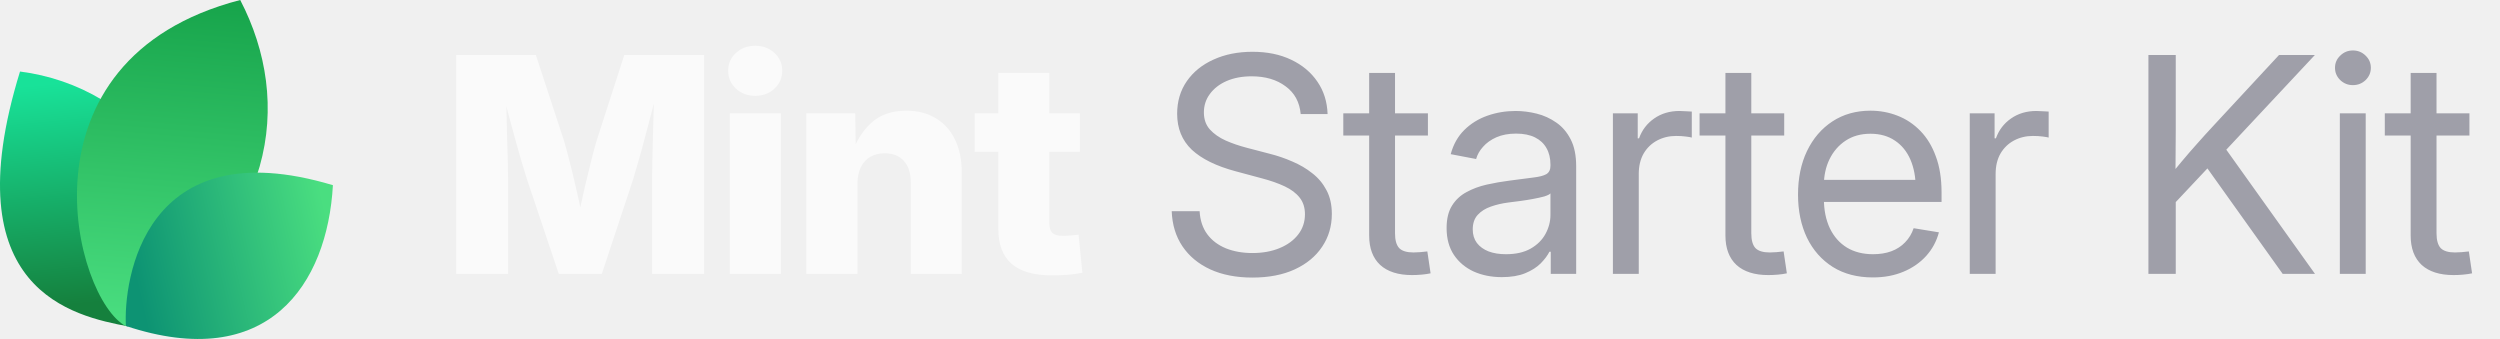
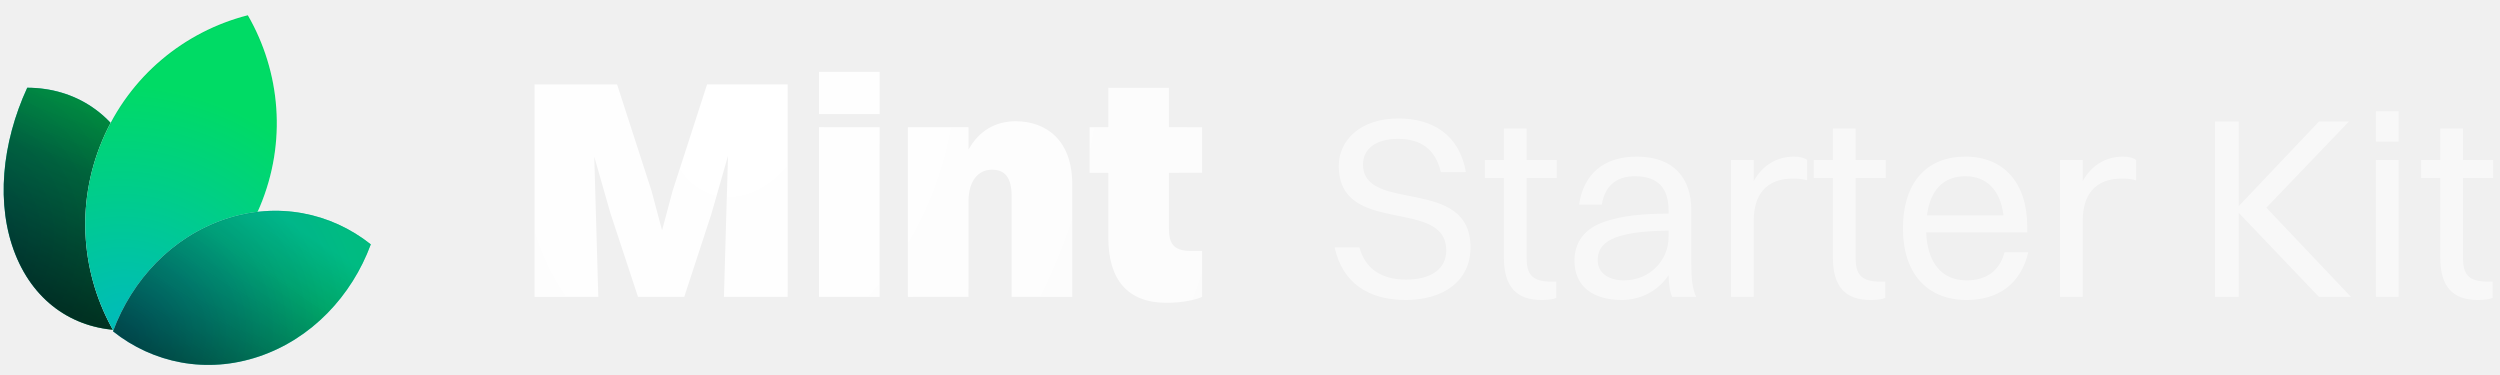
- <svg xmlns="http://www.w3.org/2000/svg" width="177" height="24" viewBox="0 0 177 24" fill="none">
-   <path d="M9.061 23.108C5.268 22.377 -3.391 20.627 1.417 5.064C9.634 6.099 16.973 14.064 9.061 23.108Z" fill="url(#paint0_linear_17557_2145)" />
-   <path d="M8.919 23.094C5.276 21.222 0.784 4.209 17.007 0C20.757 7.193 19.621 16.545 8.919 23.094Z" fill="url(#paint1_linear_17557_2145)" />
-   <path d="M8.914 23.079C8.735 19.882 10.159 9.085 23.57 13.111C23.181 20.123 18.984 26.418 8.914 23.079Z" fill="url(#paint2_linear_17557_2145)" />
-   <path d="M32.301 19.392V3.894H37.938L39.925 9.948C40.036 10.315 40.164 10.787 40.31 11.362C40.462 11.938 40.611 12.552 40.757 13.204C40.91 13.855 41.048 14.483 41.173 15.086C41.305 15.682 41.412 16.192 41.495 16.615H40.695C40.771 16.192 40.871 15.682 40.996 15.086C41.128 14.49 41.267 13.866 41.412 13.214C41.565 12.562 41.714 11.948 41.86 11.373C42.005 10.79 42.133 10.315 42.244 9.948L44.2 3.894H49.848V19.392H46.166V12.704C46.166 12.357 46.173 11.917 46.187 11.383C46.2 10.849 46.214 10.27 46.228 9.646C46.249 9.022 46.266 8.391 46.28 7.753C46.301 7.115 46.311 6.519 46.311 5.964H46.623C46.485 6.561 46.332 7.181 46.166 7.826C45.999 8.471 45.833 9.102 45.666 9.719C45.507 10.336 45.351 10.901 45.198 11.414C45.053 11.928 44.928 12.357 44.824 12.704L42.608 19.392H39.561L37.314 12.704C37.203 12.357 37.072 11.928 36.919 11.414C36.773 10.901 36.614 10.34 36.441 9.729C36.274 9.112 36.104 8.481 35.931 7.836C35.764 7.192 35.608 6.567 35.463 5.964H35.827C35.834 6.512 35.844 7.105 35.858 7.743C35.872 8.374 35.886 9.005 35.9 9.636C35.92 10.26 35.938 10.839 35.952 11.373C35.965 11.907 35.972 12.351 35.972 12.704V19.392H32.301ZM51.668 19.392V8.024H55.288V19.392H51.668ZM53.468 6.786C52.927 6.786 52.473 6.616 52.105 6.276C51.738 5.93 51.554 5.507 51.554 5.007C51.554 4.508 51.738 4.088 52.105 3.749C52.473 3.409 52.927 3.239 53.468 3.239C54.009 3.239 54.463 3.409 54.83 3.749C55.198 4.082 55.382 4.501 55.382 5.007C55.382 5.507 55.198 5.93 54.83 6.276C54.463 6.616 54.009 6.786 53.468 6.786ZM60.708 13.027V19.392H57.088V8.024H60.551L60.593 10.967H60.281C60.593 10.024 61.061 9.268 61.685 8.7C62.309 8.124 63.138 7.836 64.171 7.836C64.975 7.836 65.672 8.017 66.262 8.377C66.851 8.731 67.302 9.234 67.614 9.885C67.933 10.537 68.092 11.307 68.092 12.194V19.392H64.483V12.912C64.483 12.26 64.32 11.754 63.994 11.394C63.675 11.033 63.221 10.853 62.632 10.853C62.25 10.853 61.914 10.936 61.623 11.102C61.332 11.269 61.106 11.515 60.947 11.841C60.787 12.16 60.708 12.555 60.708 13.027ZM76.456 8.024V10.749H69.008V8.024H76.456ZM70.683 5.163H74.292V15.783C74.292 16.102 74.361 16.334 74.5 16.48C74.646 16.625 74.899 16.698 75.259 16.698C75.405 16.698 75.596 16.688 75.831 16.667C76.074 16.646 76.251 16.629 76.362 16.615L76.632 19.309C76.313 19.378 75.963 19.427 75.582 19.455C75.207 19.482 74.836 19.496 74.469 19.496C73.2 19.496 72.25 19.222 71.619 18.674C70.995 18.127 70.683 17.308 70.683 16.22V5.163Z" fill="#FAFAFA" />
-   <path d="M88.667 19.652C87.523 19.652 86.528 19.458 85.682 19.07C84.843 18.681 84.188 18.137 83.716 17.437C83.245 16.736 82.992 15.908 82.957 14.951H84.933C84.968 15.596 85.148 16.14 85.474 16.584C85.8 17.021 86.24 17.354 86.795 17.582C87.35 17.804 87.974 17.915 88.667 17.915C89.388 17.915 90.026 17.801 90.581 17.572C91.143 17.343 91.583 17.024 91.902 16.615C92.228 16.199 92.391 15.717 92.391 15.169C92.391 14.698 92.266 14.306 92.017 13.994C91.767 13.675 91.413 13.408 90.956 13.193C90.498 12.978 89.954 12.787 89.323 12.621L87.502 12.132C86.123 11.765 85.082 11.255 84.382 10.603C83.689 9.944 83.342 9.095 83.342 8.055C83.342 7.174 83.571 6.404 84.028 5.746C84.486 5.087 85.117 4.577 85.921 4.217C86.726 3.849 87.645 3.666 88.678 3.666C89.718 3.666 90.63 3.853 91.413 4.227C92.204 4.602 92.824 5.122 93.275 5.787C93.726 6.446 93.965 7.209 93.993 8.076H92.089C92.013 7.23 91.656 6.574 91.018 6.11C90.387 5.638 89.586 5.403 88.615 5.403C87.95 5.403 87.36 5.513 86.847 5.735C86.341 5.957 85.946 6.262 85.661 6.651C85.377 7.032 85.235 7.469 85.235 7.961C85.235 8.447 85.377 8.849 85.661 9.168C85.946 9.48 86.317 9.74 86.774 9.948C87.232 10.149 87.724 10.319 88.251 10.457L89.884 10.884C90.439 11.023 90.977 11.206 91.496 11.435C92.023 11.657 92.495 11.934 92.911 12.267C93.334 12.593 93.67 12.995 93.92 13.474C94.17 13.945 94.294 14.504 94.294 15.149C94.294 16.015 94.066 16.788 93.608 17.468C93.157 18.148 92.512 18.681 91.673 19.07C90.834 19.458 89.832 19.652 88.667 19.652ZM101.097 8.024V9.594H95.106V8.024H101.097ZM96.937 5.163H98.767V16.521C98.767 17 98.865 17.347 99.059 17.562C99.26 17.77 99.6 17.874 100.078 17.874C100.21 17.874 100.366 17.867 100.546 17.853C100.733 17.832 100.903 17.815 101.056 17.801L101.285 19.351C101.097 19.392 100.886 19.423 100.65 19.444C100.414 19.465 100.189 19.475 99.974 19.475C98.996 19.475 98.244 19.236 97.717 18.758C97.197 18.272 96.937 17.579 96.937 16.677V5.163ZM106.33 19.621C105.595 19.621 104.932 19.489 104.343 19.226C103.754 18.955 103.285 18.564 102.939 18.05C102.592 17.53 102.419 16.896 102.419 16.147C102.419 15.495 102.547 14.965 102.804 14.556C103.06 14.146 103.403 13.828 103.833 13.599C104.263 13.363 104.742 13.186 105.269 13.068C105.796 12.95 106.333 12.857 106.881 12.787C107.574 12.69 108.132 12.617 108.555 12.569C108.978 12.52 109.287 12.441 109.481 12.33C109.675 12.212 109.772 12.014 109.772 11.737V11.654C109.772 11.203 109.679 10.815 109.492 10.489C109.311 10.163 109.041 9.91 108.68 9.729C108.32 9.549 107.872 9.459 107.338 9.459C106.805 9.459 106.34 9.546 105.945 9.719C105.556 9.892 105.241 10.118 104.998 10.395C104.755 10.665 104.593 10.953 104.509 11.258L102.71 10.915C102.897 10.222 103.22 9.65 103.677 9.199C104.135 8.748 104.679 8.412 105.31 8.19C105.941 7.968 106.607 7.857 107.307 7.857C107.8 7.857 108.295 7.92 108.795 8.044C109.301 8.169 109.765 8.381 110.188 8.679C110.611 8.97 110.951 9.369 111.208 9.875C111.464 10.374 111.593 11.005 111.593 11.768V19.392H109.793V17.822H109.7C109.568 18.085 109.363 18.359 109.086 18.643C108.809 18.921 108.444 19.153 107.994 19.34C107.543 19.527 106.988 19.621 106.33 19.621ZM106.621 17.998C107.321 17.998 107.904 17.867 108.368 17.603C108.84 17.333 109.19 16.986 109.419 16.563C109.654 16.133 109.772 15.682 109.772 15.211V13.692C109.703 13.769 109.554 13.841 109.325 13.911C109.096 13.973 108.829 14.032 108.524 14.088C108.226 14.143 107.921 14.192 107.609 14.233C107.304 14.275 107.033 14.309 106.798 14.337C106.354 14.393 105.938 14.49 105.549 14.628C105.168 14.76 104.86 14.954 104.624 15.211C104.388 15.467 104.27 15.811 104.27 16.241C104.27 16.615 104.367 16.934 104.561 17.198C104.762 17.461 105.04 17.662 105.393 17.801C105.747 17.933 106.156 17.998 106.621 17.998ZM114.193 19.392V8.024H115.951V9.792H116.045C116.253 9.209 116.61 8.741 117.116 8.388C117.622 8.034 118.219 7.857 118.905 7.857C119.058 7.857 119.217 7.864 119.384 7.878C119.55 7.885 119.682 7.892 119.779 7.899V9.74C119.716 9.719 119.578 9.695 119.363 9.667C119.155 9.639 118.922 9.625 118.666 9.625C118.174 9.625 117.726 9.733 117.324 9.948C116.922 10.163 116.603 10.471 116.367 10.874C116.138 11.276 116.024 11.758 116.024 12.319V19.392H114.193ZM126.322 8.024V9.594H120.33V8.024H126.322ZM122.161 5.163H123.992V16.521C123.992 17 124.089 17.347 124.283 17.562C124.484 17.77 124.824 17.874 125.302 17.874C125.434 17.874 125.59 17.867 125.77 17.853C125.958 17.832 126.127 17.815 126.28 17.801L126.509 19.351C126.322 19.392 126.11 19.423 125.874 19.444C125.639 19.465 125.413 19.475 125.198 19.475C124.221 19.475 123.468 19.236 122.941 18.758C122.421 18.272 122.161 17.579 122.161 16.677V5.163ZM132.604 19.642C131.502 19.642 130.555 19.396 129.765 18.903C128.974 18.404 128.364 17.714 127.934 16.834C127.511 15.946 127.3 14.927 127.3 13.775C127.3 12.611 127.511 11.584 127.934 10.697C128.364 9.802 128.964 9.102 129.734 8.596C130.51 8.089 131.408 7.836 132.428 7.836C133.1 7.836 133.738 7.954 134.341 8.19C134.952 8.426 135.489 8.783 135.954 9.261C136.425 9.74 136.793 10.343 137.056 11.071C137.327 11.792 137.462 12.645 137.462 13.63V14.296H128.433V12.735H136.463L135.631 13.297C135.631 12.541 135.506 11.876 135.257 11.3C135.007 10.725 134.643 10.277 134.165 9.958C133.686 9.632 133.107 9.469 132.428 9.469C131.748 9.469 131.162 9.632 130.67 9.958C130.177 10.284 129.796 10.725 129.526 11.279C129.262 11.827 129.13 12.441 129.13 13.12V14.046C129.13 14.864 129.273 15.572 129.557 16.168C129.841 16.757 130.243 17.211 130.763 17.53C131.283 17.842 131.901 17.998 132.615 17.998C133.093 17.998 133.523 17.929 133.905 17.79C134.293 17.645 134.619 17.433 134.882 17.156C135.153 16.879 135.354 16.546 135.486 16.157L137.275 16.449C137.108 17.08 136.81 17.634 136.38 18.113C135.95 18.591 135.413 18.966 134.768 19.236C134.123 19.507 133.402 19.642 132.604 19.642ZM139.459 19.392V8.024H141.217V9.792H141.311C141.519 9.209 141.876 8.741 142.382 8.388C142.888 8.034 143.485 7.857 144.171 7.857C144.324 7.857 144.483 7.864 144.649 7.878C144.816 7.885 144.948 7.892 145.045 7.899V9.74C144.982 9.719 144.844 9.695 144.629 9.667C144.421 9.639 144.188 9.625 143.932 9.625C143.439 9.625 142.992 9.733 142.59 9.948C142.188 10.163 141.869 10.471 141.633 10.874C141.404 11.276 141.29 11.758 141.29 12.319V19.392H139.459ZM153.429 14.961V12.715C153.783 12.257 154.136 11.82 154.49 11.404C154.844 10.981 155.204 10.565 155.572 10.156C155.939 9.74 156.314 9.327 156.695 8.918L161.355 3.894H163.893L157.277 10.967H157.184L153.429 14.961ZM152.108 19.392V3.894H154.043V9.241L154.022 12.559L154.043 13.505V19.392H152.108ZM161.615 19.392L155.967 11.477L157.173 9.969L163.903 19.392H161.615ZM165.661 19.392V8.024H167.492V19.392H165.661ZM166.587 6.027C166.24 6.027 165.942 5.909 165.692 5.673C165.443 5.43 165.318 5.139 165.318 4.799C165.318 4.459 165.443 4.172 165.692 3.936C165.942 3.693 166.24 3.572 166.587 3.572C166.934 3.572 167.232 3.693 167.482 3.936C167.731 4.172 167.856 4.459 167.856 4.799C167.856 5.139 167.731 5.43 167.482 5.673C167.232 5.909 166.934 6.027 166.587 6.027ZM174.836 8.024V9.594H168.844V8.024H174.836ZM170.675 5.163H172.506V16.521C172.506 17 172.603 17.347 172.797 17.562C172.998 17.77 173.338 17.874 173.816 17.874C173.948 17.874 174.104 17.867 174.284 17.853C174.472 17.832 174.641 17.815 174.794 17.801L175.023 19.351C174.836 19.392 174.624 19.423 174.388 19.444C174.153 19.465 173.927 19.475 173.712 19.475C172.735 19.475 171.982 19.236 171.455 18.758C170.935 18.272 170.675 17.579 170.675 16.677V5.163Z" fill="#9F9FA9" />
+ <svg xmlns="http://www.w3.org/2000/svg" width="160" height="24" viewBox="0 0 160 24" fill="none">
+   <path d="M7.953 21.139C4.896 21.13 2.255 19.458 0.987 16.29C-0.28 13.121 0.109 9.163 1.744 5.615C4.801 5.624 7.442 7.296 8.71 10.465C9.977 13.633 9.588 17.591 7.953 21.139Z" fill="white" />
+   <path d="M7.953 21.139C4.896 21.13 2.255 19.458 0.987 16.29C-0.28 13.121 0.109 9.163 1.744 5.615C4.801 5.624 7.442 7.296 8.71 10.465C9.977 13.633 9.588 17.591 7.953 21.139Z" fill="url(#paint0_radial_115_109)" />
+   <path d="M7.953 21.139C4.896 21.13 2.255 19.458 0.987 16.29C-0.28 13.121 0.109 9.163 1.744 5.615C4.801 5.624 7.442 7.296 8.71 10.465C9.977 13.633 9.588 17.591 7.953 21.139Z" fill="black" fill-opacity="0.5" style="mix-blend-mode:hard-light" />
+   <path d="M7.953 21.139C4.896 21.13 2.255 19.458 0.987 16.29C-0.28 13.121 0.109 9.163 1.744 5.615C4.801 5.624 7.442 7.296 8.71 10.465C9.977 13.633 9.588 17.591 7.953 21.139Z" fill="url(#paint1_linear_115_109)" fill-opacity="0.5" style="mix-blend-mode:hard-light" />
+   <path d="M7.935 21.111C4.897 21.096 2.274 19.431 1.013 16.279C-0.248 13.124 0.136 9.182 1.762 5.643C4.8 5.659 7.423 7.324 8.684 10.476C9.945 13.63 9.561 17.572 7.935 21.111Z" stroke="url(#paint2_linear_115_109)" stroke-opacity="0.05" stroke-width="0.056" />
+   <path d="M7.31 21.257C11.354 20.221 14.884 17.375 16.628 13.236C18.373 9.097 17.945 4.587 15.86 0.976C11.816 2.012 8.287 4.858 6.542 8.998C4.797 13.137 5.225 17.646 7.31 21.257Z" fill="white" />
+   <path d="M7.31 21.257C11.354 20.221 14.884 17.375 16.628 13.236C18.373 9.097 17.945 4.587 15.86 0.976C11.816 2.012 8.287 4.858 6.542 8.998C4.797 13.137 5.225 17.646 7.31 21.257Z" fill="url(#paint3_radial_115_109)" />
+   <path d="M16.602 13.225C14.864 17.349 11.351 20.187 7.324 21.225C5.253 17.624 4.829 13.132 6.568 9.009C8.306 4.885 11.819 2.047 15.846 1.009C17.918 4.61 18.341 9.101 16.602 13.225Z" stroke="url(#paint4_linear_115_109)" stroke-opacity="0.05" stroke-width="0.056" />
+   <path d="M7.234 21.207C9.789 23.237 13.21 23.951 16.577 22.814C19.944 21.677 22.506 18.945 23.73 15.638C21.175 13.608 17.754 12.894 14.387 14.031C11.02 15.168 8.458 17.901 7.234 21.207Z" fill="white" />
+   <path d="M7.234 21.207C9.789 23.237 13.21 23.951 16.577 22.814C19.944 21.677 22.506 18.945 23.73 15.638C21.175 13.608 17.754 12.894 14.387 14.031C11.02 15.168 8.458 17.901 7.234 21.207Z" fill="url(#paint5_radial_115_109)" />
+   <path d="M7.234 21.207C9.789 23.237 13.21 23.951 16.577 22.814C19.944 21.677 22.506 18.945 23.73 15.638C21.175 13.608 17.754 12.894 14.387 14.031C11.02 15.168 8.458 17.901 7.234 21.207Z" fill="black" fill-opacity="0.2" style="mix-blend-mode:hard-light" />
+   <path d="M7.234 21.207C9.789 23.237 13.21 23.951 16.577 22.814C19.944 21.677 22.506 18.945 23.73 15.638C21.175 13.608 17.754 12.894 14.387 14.031C11.02 15.168 8.458 17.901 7.234 21.207Z" fill="url(#paint6_linear_115_109)" fill-opacity="0.5" style="mix-blend-mode:hard-light" />
+   <path d="M16.568 22.787C13.218 23.918 9.814 23.212 7.267 21.198C8.492 17.907 11.044 15.189 14.396 14.058C17.747 12.927 21.15 13.633 23.697 15.648C22.472 18.938 19.92 21.656 16.568 22.787Z" stroke="url(#paint7_linear_115_109)" stroke-opacity="0.05" stroke-width="0.056" />
+   <path d="M34.212 19V5.4H39.492L41.692 12.2L42.372 14.74L43.052 12.2L45.252 5.4H50.412V19H46.332L46.592 9.98L45.532 13.68L43.792 19H40.832L39.052 13.6L38.032 10.02L38.292 19H34.212ZM52.416 7.3V4.6H56.295V7.3H52.416ZM52.416 19V8.14H56.295V19H52.416ZM58.104 19V8.14H61.984V9.58C62.664 8.34 63.744 7.76 65.004 7.76C66.964 7.76 68.624 8.98 68.624 11.78V19H64.744V12.56C64.744 11.34 64.304 10.86 63.484 10.86C62.604 10.86 61.984 11.58 61.984 12.88V19H58.104ZM70.933 15.22V11.06H69.733V8.14H70.933V5.62H74.813V8.14H76.933V11.06H74.813V14.6C74.813 15.5 75.033 16.06 76.213 16.06H76.933V19C76.493 19.2 75.673 19.38 74.653 19.38C72.153 19.38 70.933 17.88 70.933 15.22Z" fill="url(#paint8_radial_115_109)" />
+   <path d="M87.232 10.519C87.232 13.687 94.112 11.229 94.112 15.832C94.112 17.994 92.364 19.198 89.971 19.198C87.562 19.198 85.912 18.093 85.417 15.832H87.001C87.364 17.169 88.371 17.895 89.987 17.895C91.671 17.895 92.561 17.152 92.561 16.03C92.561 12.598 85.681 15.155 85.681 10.618C85.681 9.001 87.034 7.582 89.509 7.582C91.671 7.582 93.403 8.621 93.816 11.014H92.215C91.868 9.529 90.912 8.886 89.476 8.886C88.057 8.886 87.232 9.529 87.232 10.519ZM96.25 16.476V11.393H95.029V10.239H96.25V8.226H97.702V10.239H99.632V11.393H97.702V16.476C97.702 17.532 98.015 18.026 99.302 18.026H99.599V19.066C99.434 19.148 99.071 19.198 98.659 19.198C97.025 19.198 96.25 18.323 96.25 16.476ZM102.516 13.093H101.064C101.345 11.162 102.615 10.024 104.76 10.024C107.103 10.024 108.242 11.393 108.242 13.44V16.888C108.242 17.895 108.324 18.521 108.555 19H107.021C106.856 18.654 106.806 18.142 106.79 17.614C106.047 18.72 104.859 19.198 103.803 19.198C101.988 19.198 100.767 18.357 100.767 16.69C100.767 15.486 101.427 14.611 102.714 14.182C103.902 13.786 105.107 13.687 106.79 13.671V13.473C106.79 12.053 106.13 11.278 104.628 11.278C103.374 11.278 102.698 11.971 102.516 13.093ZM102.252 16.657C102.252 17.465 102.929 17.944 103.952 17.944C105.569 17.944 106.79 16.674 106.79 15.172V14.759C103.061 14.793 102.252 15.585 102.252 16.657ZM110.787 19V10.239H112.239V11.591C112.833 10.519 113.774 10.024 114.83 10.024C115.176 10.024 115.49 10.107 115.655 10.239V11.542C115.407 11.46 115.094 11.427 114.747 11.427C112.998 11.427 112.239 12.515 112.239 14.1V19H110.787ZM117.305 16.476V11.393H116.084V10.239H117.305V8.226H118.757V10.239H120.688V11.393H118.757V16.476C118.757 17.532 119.071 18.026 120.358 18.026H120.655V19.066C120.49 19.148 120.127 19.198 119.714 19.198C118.081 19.198 117.305 18.323 117.305 16.476ZM129.809 16.145C129.33 18.192 127.862 19.198 125.865 19.198C123.324 19.198 121.79 17.482 121.79 14.627C121.79 11.658 123.324 10.024 125.783 10.024C128.258 10.024 129.743 11.723 129.743 14.512V14.875H123.275C123.357 16.838 124.281 17.944 125.865 17.944C127.103 17.944 127.977 17.35 128.291 16.145H129.809ZM125.783 11.278C124.38 11.278 123.539 12.152 123.324 13.786H128.225C128.027 12.169 127.152 11.278 125.783 11.278ZM131.843 19V10.239H133.295V11.591C133.889 10.519 134.829 10.024 135.885 10.024C136.232 10.024 136.545 10.107 136.71 10.239V11.542C136.463 11.46 136.149 11.427 135.803 11.427C134.054 11.427 133.295 12.515 133.295 14.1V19H131.843ZM141.763 19V7.78H143.281V13.192L148.413 7.78H150.327L145.047 13.291L150.459 19H148.413L143.281 13.621V19H141.763ZM152.06 9.067V7.12H153.512V9.067H152.06ZM152.06 19V10.239H153.512V19H152.06ZM156.178 16.476V11.393H154.957V10.239H156.178V8.226H157.63V10.239H159.56V11.393H157.63V16.476C157.63 17.532 157.943 18.026 159.23 18.026H159.527V19.066C159.362 19.148 158.999 19.198 158.587 19.198C156.953 19.198 156.178 18.323 156.178 16.476Z" fill="white" fill-opacity="0.55" />
  <defs>
-     <linearGradient id="paint0_linear_17557_2145" x1="3.776" y1="5.916" x2="5.232" y2="21.559" gradientUnits="userSpaceOnUse">
+     <radialGradient id="paint0_radial_115_109" cx="0" cy="0" r="1" gradientUnits="userSpaceOnUse" gradientTransform="translate(-3.00503 15.023) rotate(-10.029) scale(17.9572 17.784)">
+       <stop stop-color="#00B0BB" />
+       <stop offset="1" stop-color="#00DB65" />
+     </radialGradient>
+     <linearGradient id="paint1_linear_115_109" x1="7.39" y1="4.813" x2="1.63" y2="18.689" gradientUnits="userSpaceOnUse">
      <stop stop-color="#18E299" />
-       <stop offset="1" stop-color="#15803D" />
+       <stop offset="1" />
    </linearGradient>
-     <linearGradient id="paint1_linear_17557_2145" x1="12.171" y1="-0.718" x2="10.19" y2="22.983" gradientUnits="userSpaceOnUse">
-       <stop stop-color="#16A34A" />
-       <stop offset="1" stop-color="#4ADE80" />
+     <linearGradient id="paint2_linear_115_109" x1="7.948" y1="8.016" x2="1.761" y2="18.746" gradientUnits="userSpaceOnUse">
+       <stop />
+       <stop offset="1" stop-opacity="0" />
    </linearGradient>
-     <linearGradient id="paint2_linear_17557_2145" x1="23.133" y1="15.353" x2="9.338" y2="18.52" gradientUnits="userSpaceOnUse">
-       <stop stop-color="#4ADE80" />
-       <stop offset="1" stop-color="#0D9373" />
+     <radialGradient id="paint3_radial_115_109" cx="0" cy="0" r="1" gradientUnits="userSpaceOnUse" gradientTransform="translate(8.11404 20.8822) rotate(-75.7542) scale(21.6246 23.7772)">
+       <stop stop-color="#00BBBB" />
+       <stop offset="0.713" stop-color="#00DB65" />
+     </radialGradient>
+     <linearGradient id="paint4_linear_115_109" x1="7.602" y1="5.871" x2="15.556" y2="16.372" gradientUnits="userSpaceOnUse">
+       <stop />
+       <stop offset="1" stop-opacity="0" />
    </linearGradient>
+     <radialGradient id="paint5_radial_115_109" cx="0" cy="0" r="1" gradientUnits="userSpaceOnUse" gradientTransform="translate(7.84537 21.5181) rotate(-20.3525) scale(18.5603 17.32)">
+       <stop stop-color="#00B0BB" />
+       <stop offset="1" stop-color="#00DB65" />
+     </radialGradient>
+     <linearGradient id="paint6_linear_115_109" x1="16.808" y1="13.007" x2="10.041" y2="22.994" gradientUnits="userSpaceOnUse">
+       <stop stop-color="#00B1BC" />
+       <stop offset="1" />
+     </linearGradient>
+     <linearGradient id="paint7_linear_115_109" x1="16.808" y1="13.007" x2="14.169" y2="23.841" gradientUnits="userSpaceOnUse">
+       <stop />
+       <stop offset="1" stop-opacity="0" />
+     </linearGradient>
+     <radialGradient id="paint8_radial_115_109" cx="0" cy="0" r="1" gradientUnits="userSpaceOnUse" gradientTransform="translate(47.2781 7) rotate(19.0047) scale(67.5582 85.7506)">
+       <stop stop-color="white" />
+       <stop offset="1" stop-color="white" stop-opacity="0.5" />
+     </radialGradient>
  </defs>
</svg>
